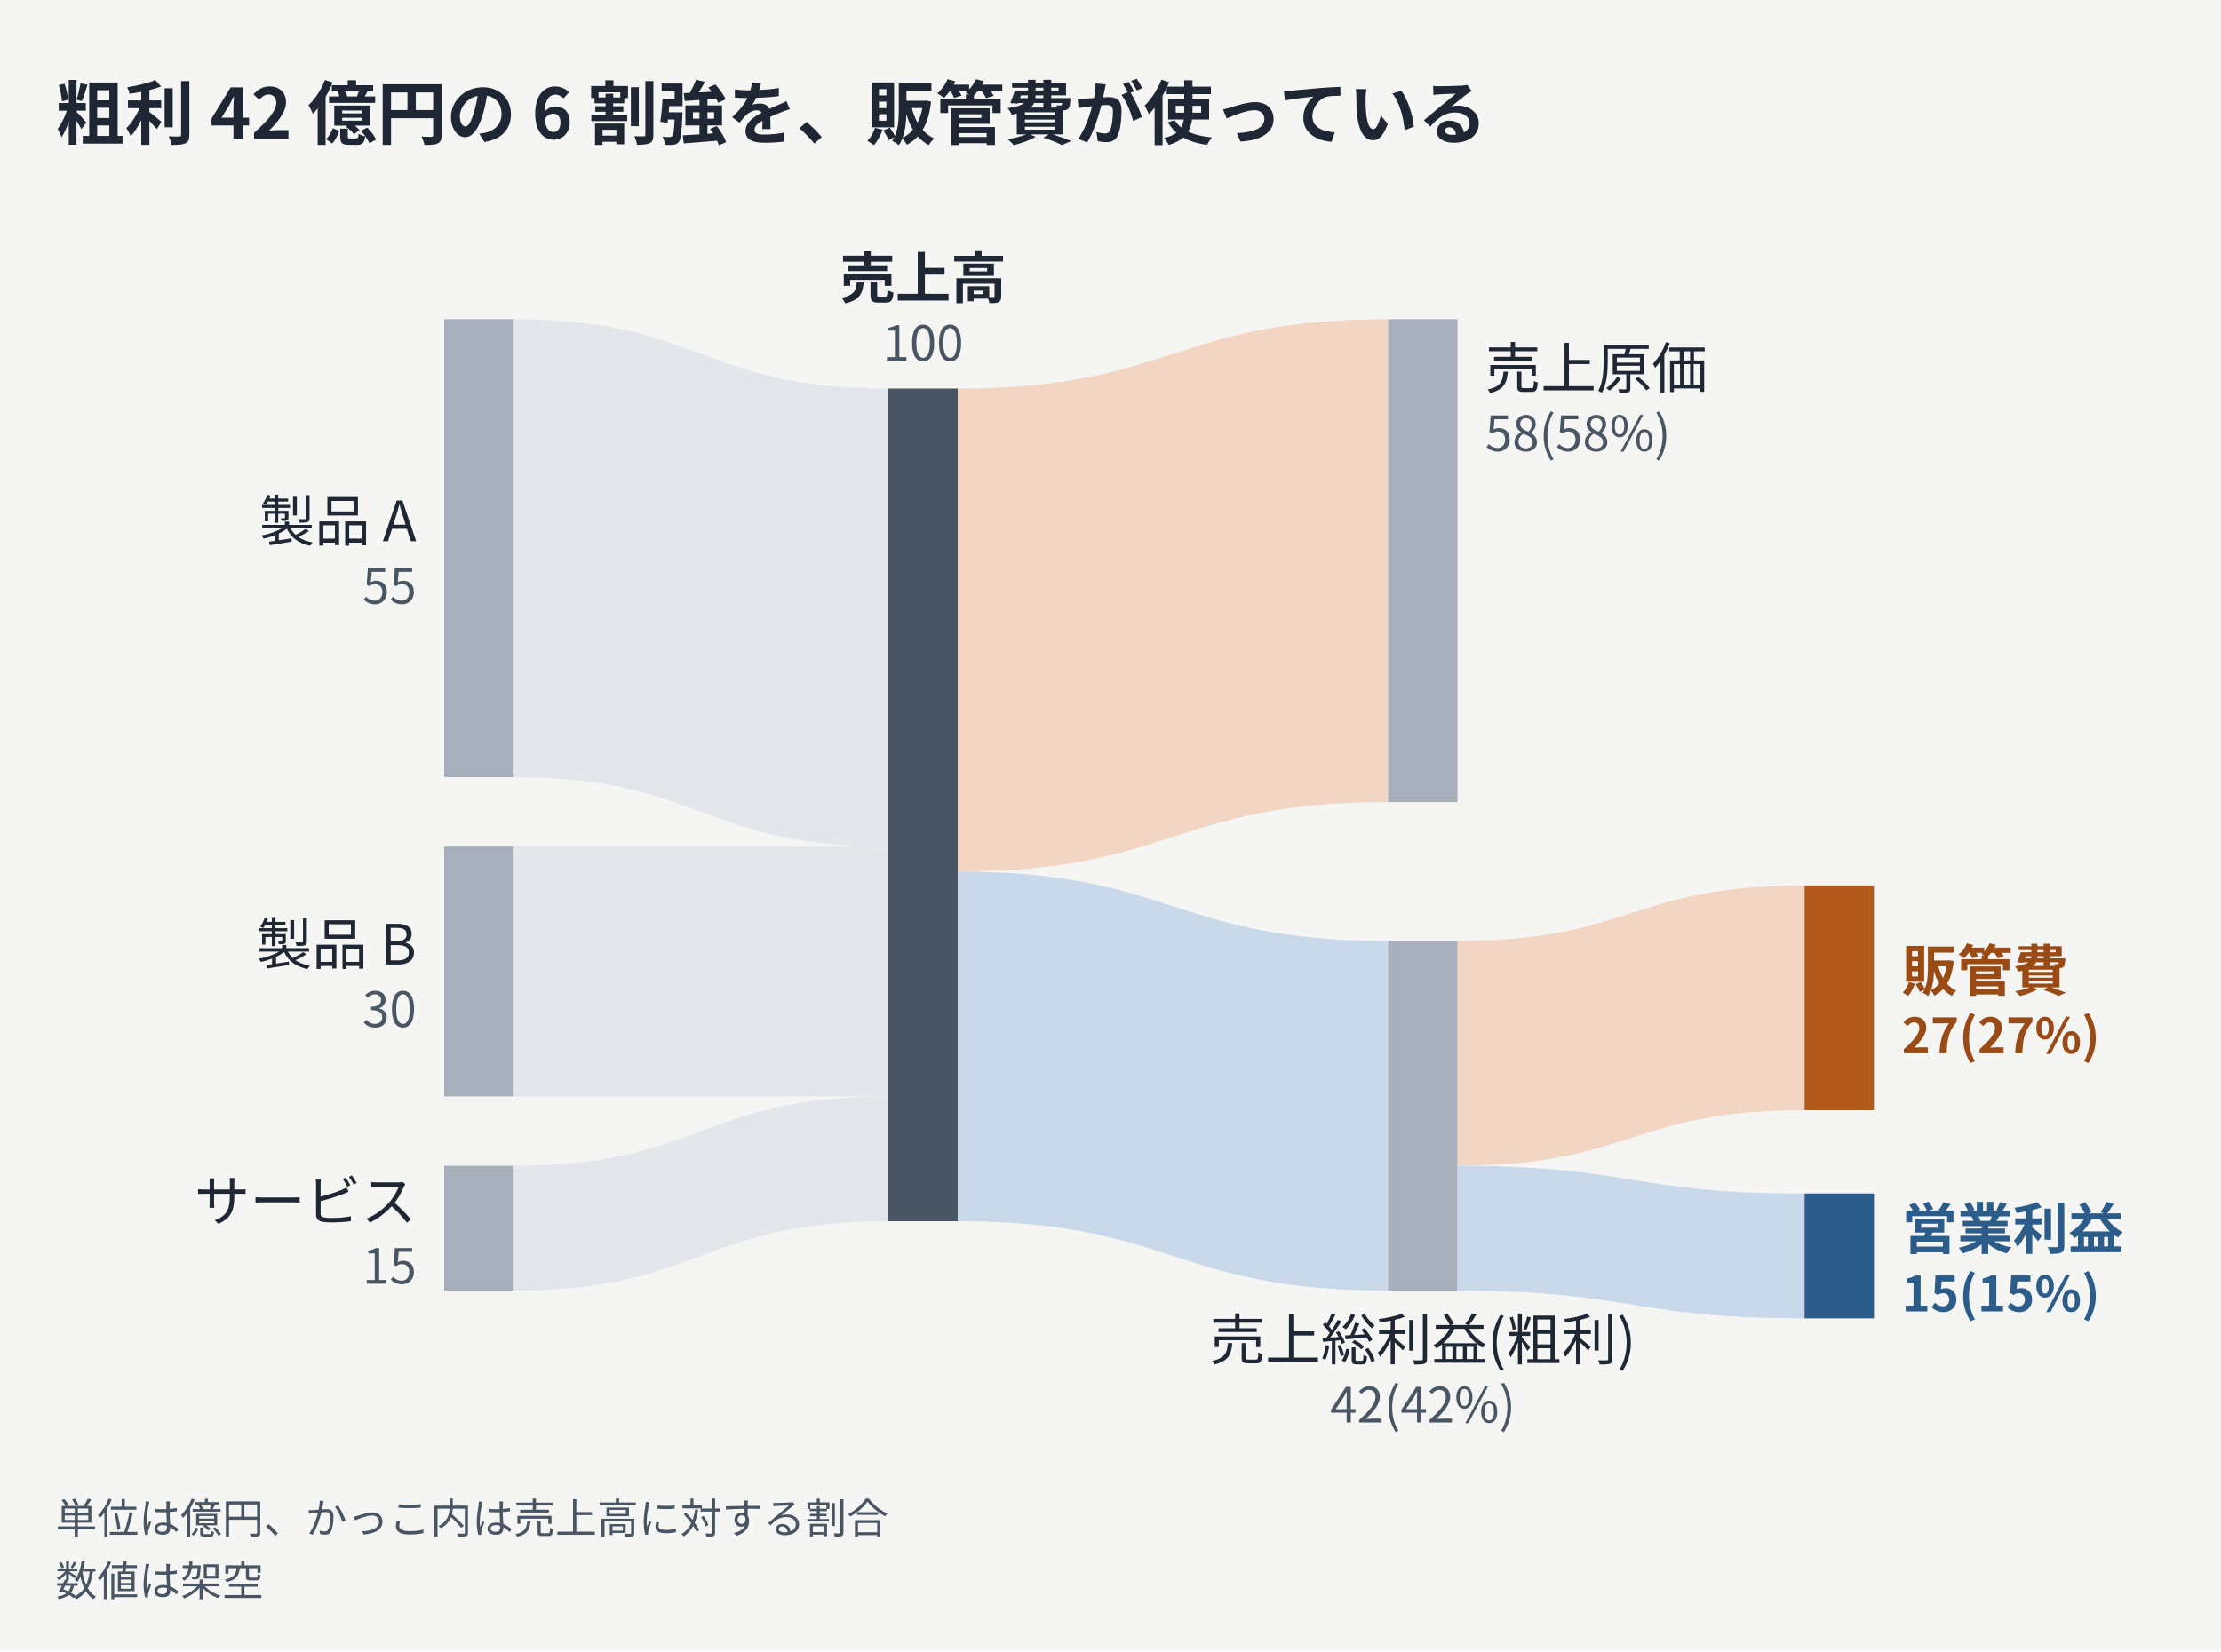
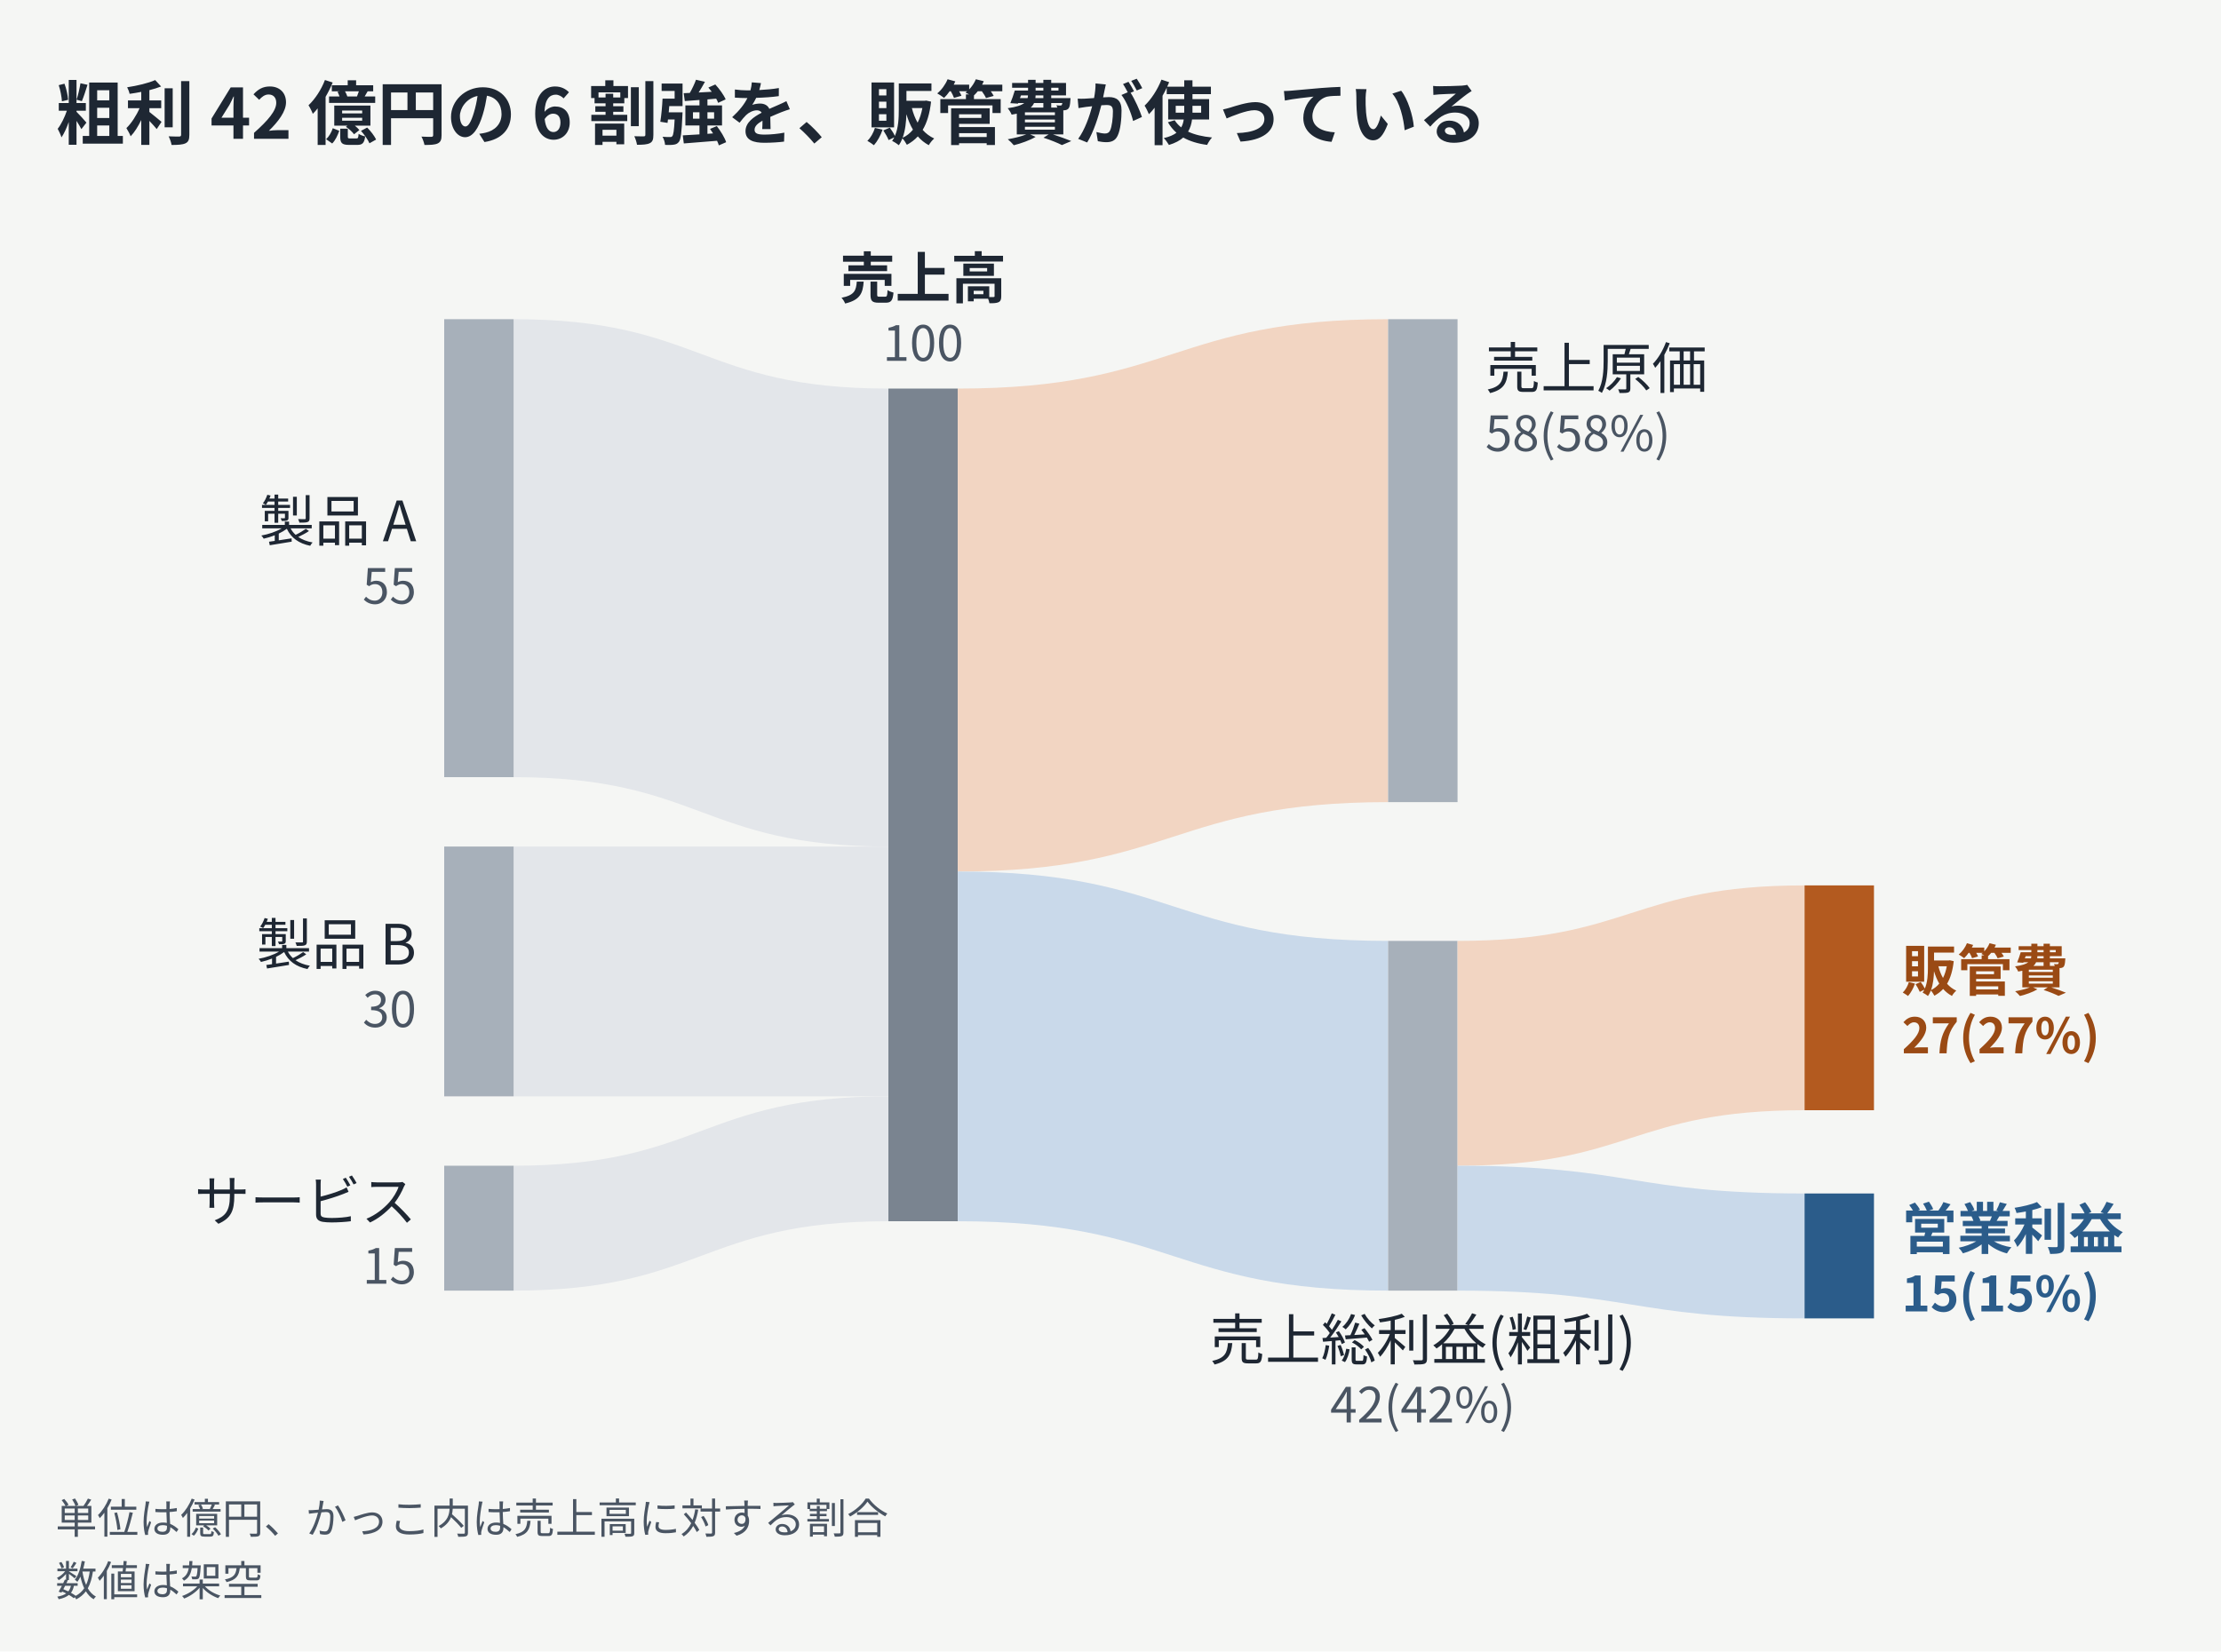
<svg xmlns="http://www.w3.org/2000/svg" viewBox="0 0 640 476" width="640" height="476" font-family="'BIZ UDPGothic','Yu Gothic UI','Meiryo','Hiragino Sans','Noto Sans JP','Noto Sans CJK JP','IPAPGothic',sans-serif">
  <rect x="0" y="0" width="640" height="476" fill="#f5f6f4" />
  <style>
    .title { font-size: 20px; font-weight: 700; fill: #1e2733; }
    .h { font-size: 16px; font-weight: 700; fill: #1e2733; }
    .t { font-size: 16px; fill: #1e2733; }
    .s { font-size: 14px; fill: #4a5563; }
    .hp { font-size: 16px; font-weight: 700; fill: #2b5c8a; }
    .p { font-size: 14px; font-weight: 700; fill: #2b5c8a; }
    .o { font-size: 14px; font-weight: 700; fill: #9a4a14; }
    .src { font-size: 12px; fill: #4a5563; }
  </style>
  <text x="16" y="40" class="title">粗利 42 億円の 6 割強を、販管費が使っている</text>
  <path d="M148,92.0 C202.0,92.0 202.0,112.0 256,112.0 V244.0 C202.0,244.0 202.0,224.0 148,224.0 Z" fill="#e3e6ea" />
  <rect x="128" y="92.0" width="20" height="132.0" fill="#a7b0ba" />
  <text x="120" y="156.0" class="t" text-anchor="end">製品 A</text>
  <text x="120" y="174.0" class="s" text-anchor="end">55</text>
  <path d="M148,244.0 C202.0,244.0 202.0,244.0 256,244.0 V316.0 C202.0,316.0 202.0,316.0 148,316.0 Z" fill="#e3e6ea" />
  <rect x="128" y="244.0" width="20" height="72.0" fill="#a7b0ba" />
  <text x="120" y="278.0" class="t" text-anchor="end">製品 B</text>
  <text x="120" y="296.0" class="s" text-anchor="end">30</text>
  <path d="M148,336.0 C202.0,336.0 202.0,316.0 256,316.0 V352.0 C202.0,352.0 202.0,372.0 148,372.0 Z" fill="#e3e6ea" />
  <rect x="128" y="336.0" width="20" height="36.0" fill="#a7b0ba" />
  <text x="120" y="352.0" class="t" text-anchor="end">サービス</text>
  <text x="120" y="370.0" class="s" text-anchor="end">15</text>
-   <rect x="256" y="112.0" width="20" height="240.0" fill="#4a5563" />
+   <rect x="256" y="112.0" width="20" height="240.0" fill="#7a8490" />
  <text x="266.0" y="86" class="h" text-anchor="middle">売上高</text>
  <text x="266.0" y="104" class="s" text-anchor="middle">100</text>
  <path d="M276,112.0 C338.0,112.0 338.0,92.0 400,92.0 V231.2 C338.0,231.2 338.0,251.2 276,251.2 Z" fill="#f2d5c2" />
  <path d="M276,251.2 C338.0,251.2 338.0,271.2 400,271.2 V372.0 C338.0,372.0 338.0,352.0 276,352.0 Z" fill="#c9d9ea" />
  <rect x="400" y="92.0" width="20" height="139.2" fill="#a7b0ba" />
  <text x="428" y="112" class="t">売上原価</text>
  <text x="428" y="130" class="s">58(58%)</text>
  <rect x="400" y="271.2" width="20" height="100.8" fill="#a7b0ba" />
  <text x="410.0" y="392.0" class="t" text-anchor="middle">売上総利益(粗利)</text>
  <text x="410.0" y="410.0" class="s" text-anchor="middle">42(42%)</text>
  <path d="M420,271.2 C470.0,271.2 470.0,255.2 520,255.2 V320.0 C470.0,320.0 470.0,336.0 420,336.0 Z" fill="#f2d5c2" />
  <path d="M420,336.0 C470.0,336.0 470.0,344.0 520,344.0 V380.0 C470.0,380.0 470.0,372.0 420,372.0 Z" fill="#c9d9ea" />
  <rect x="520" y="255.2" width="20" height="64.8" fill="#b35a1f" />
  <text x="548" y="285.6" class="h" style="fill:#9a4a14">販管費</text>
  <text x="548" y="303.6" class="o">27(27%)</text>
  <rect x="520" y="344.0" width="20" height="36.0" fill="#2b5c8a" />
  <text x="548" y="360.0" class="hp">営業利益</text>
  <text x="548" y="378.0" class="p">15(15%)</text>
  <text x="16" y="442" class="src">単位は億円、かっこ内は売上高に対する割合</text>
  <text x="16" y="460" class="src">数値は架空</text>
</svg>
